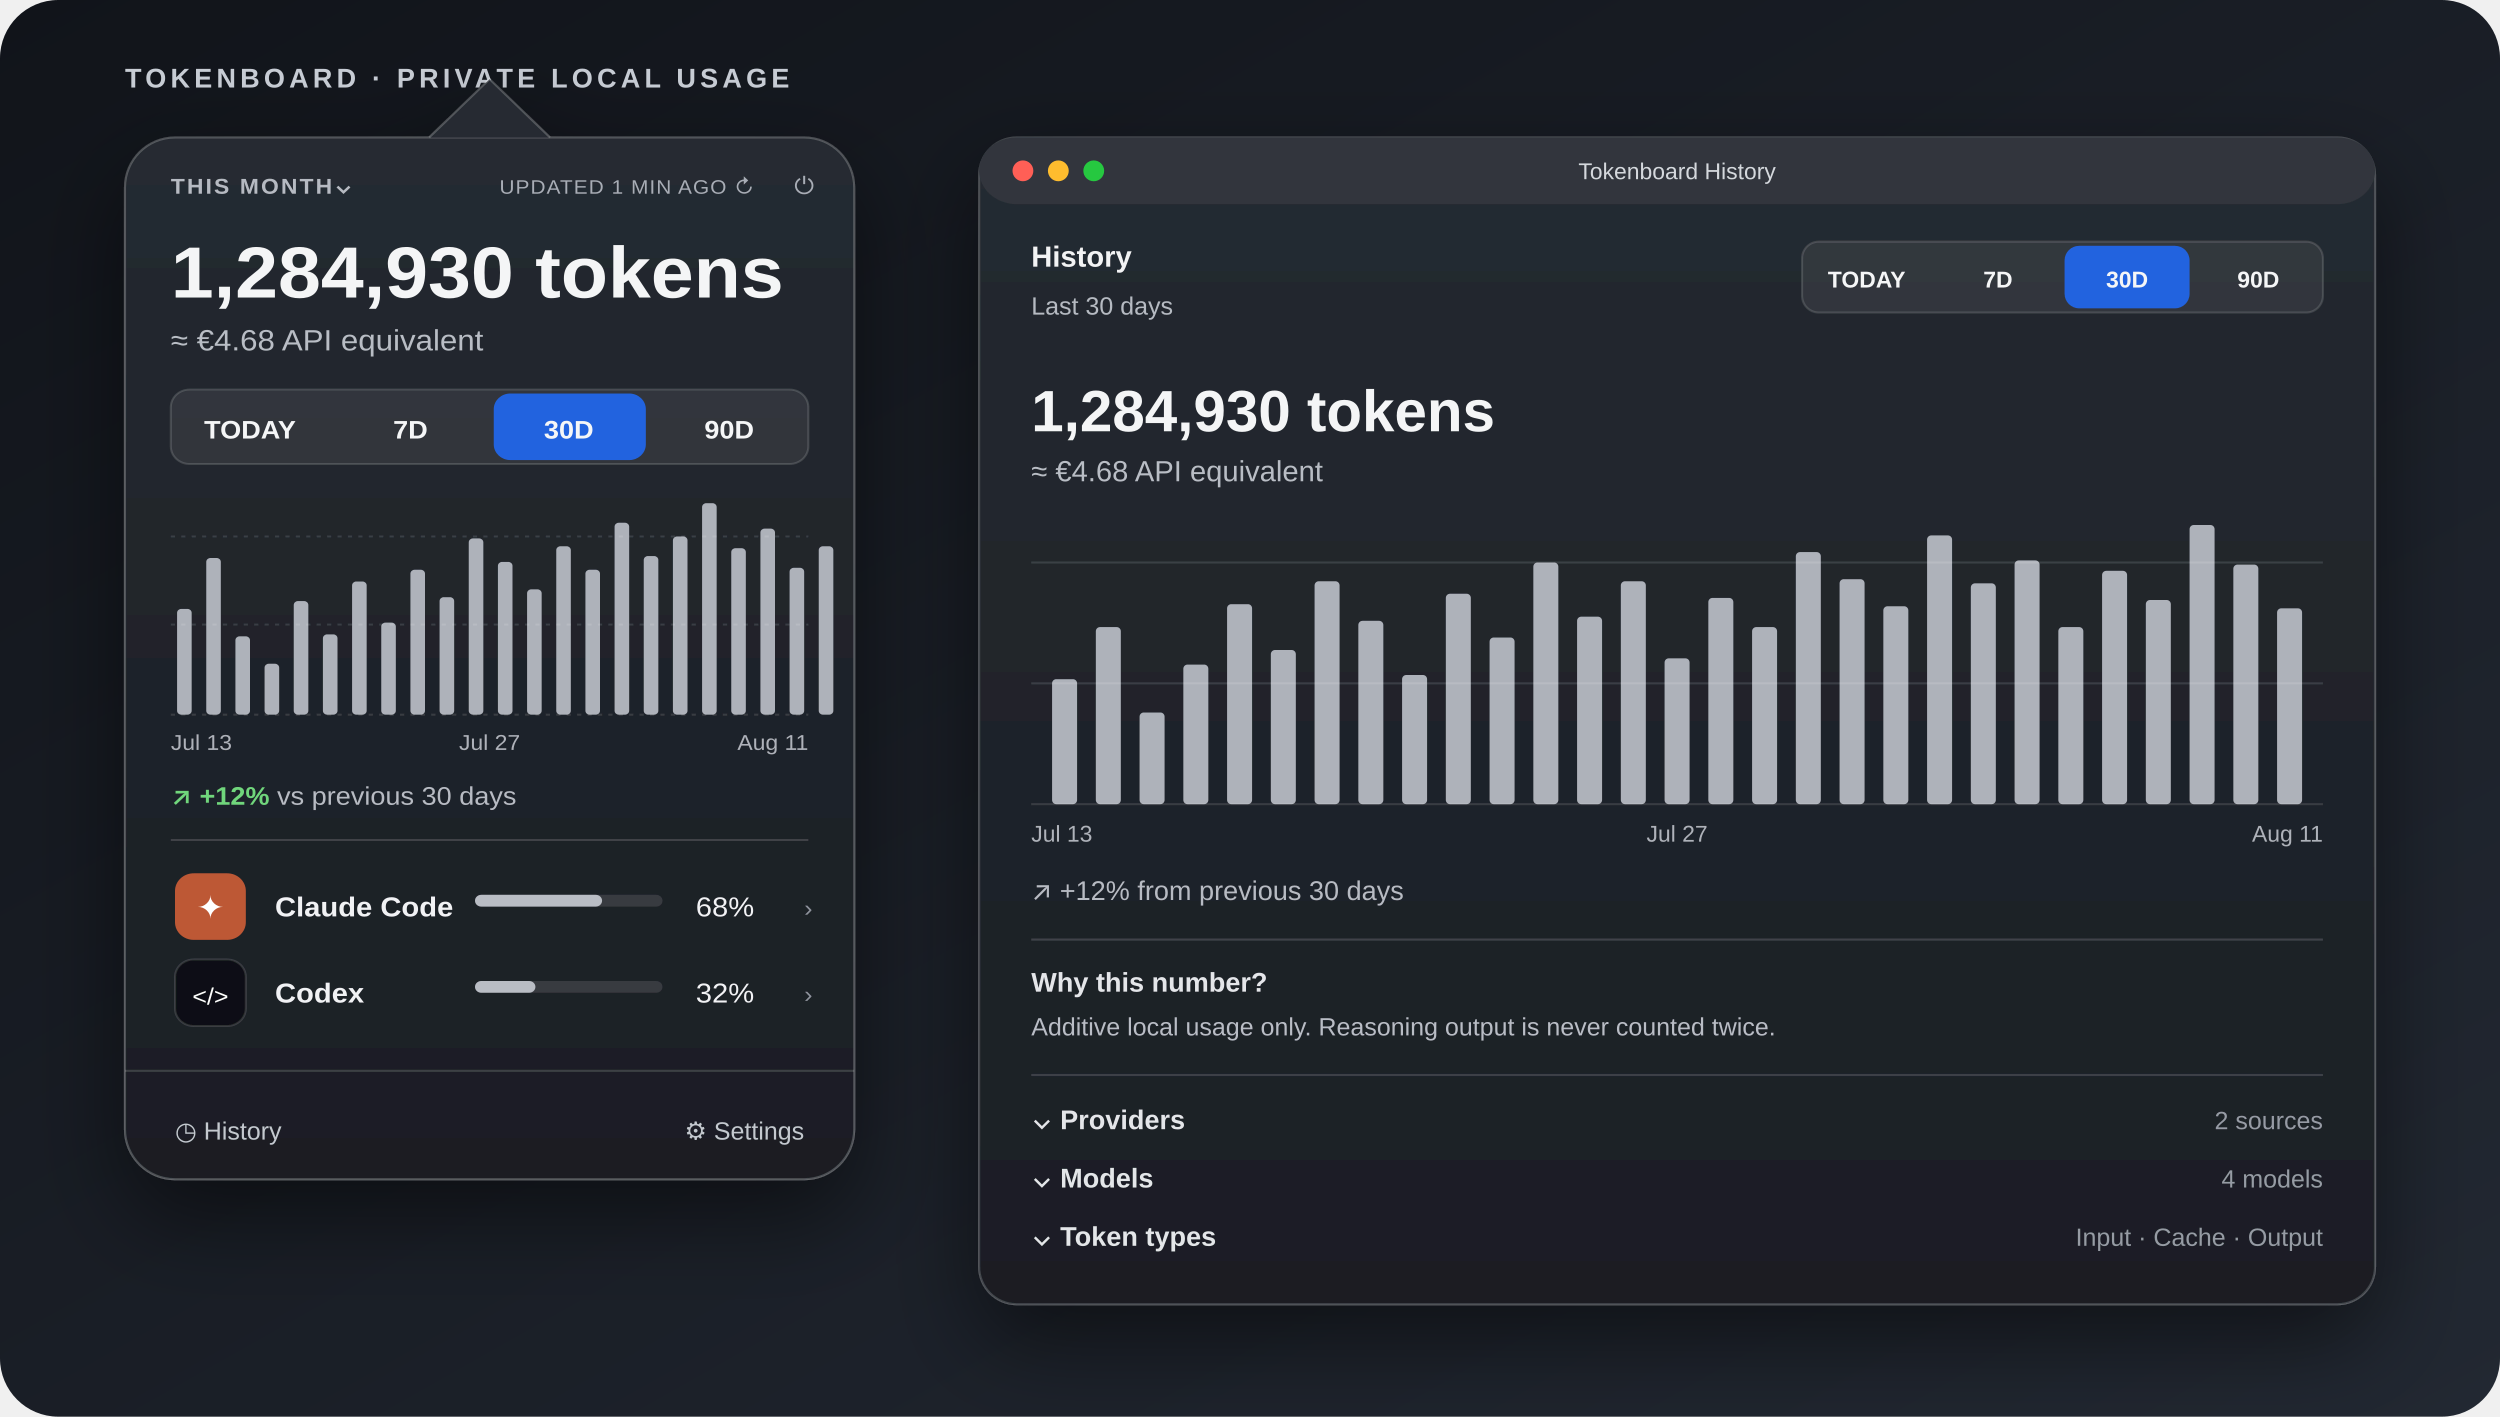
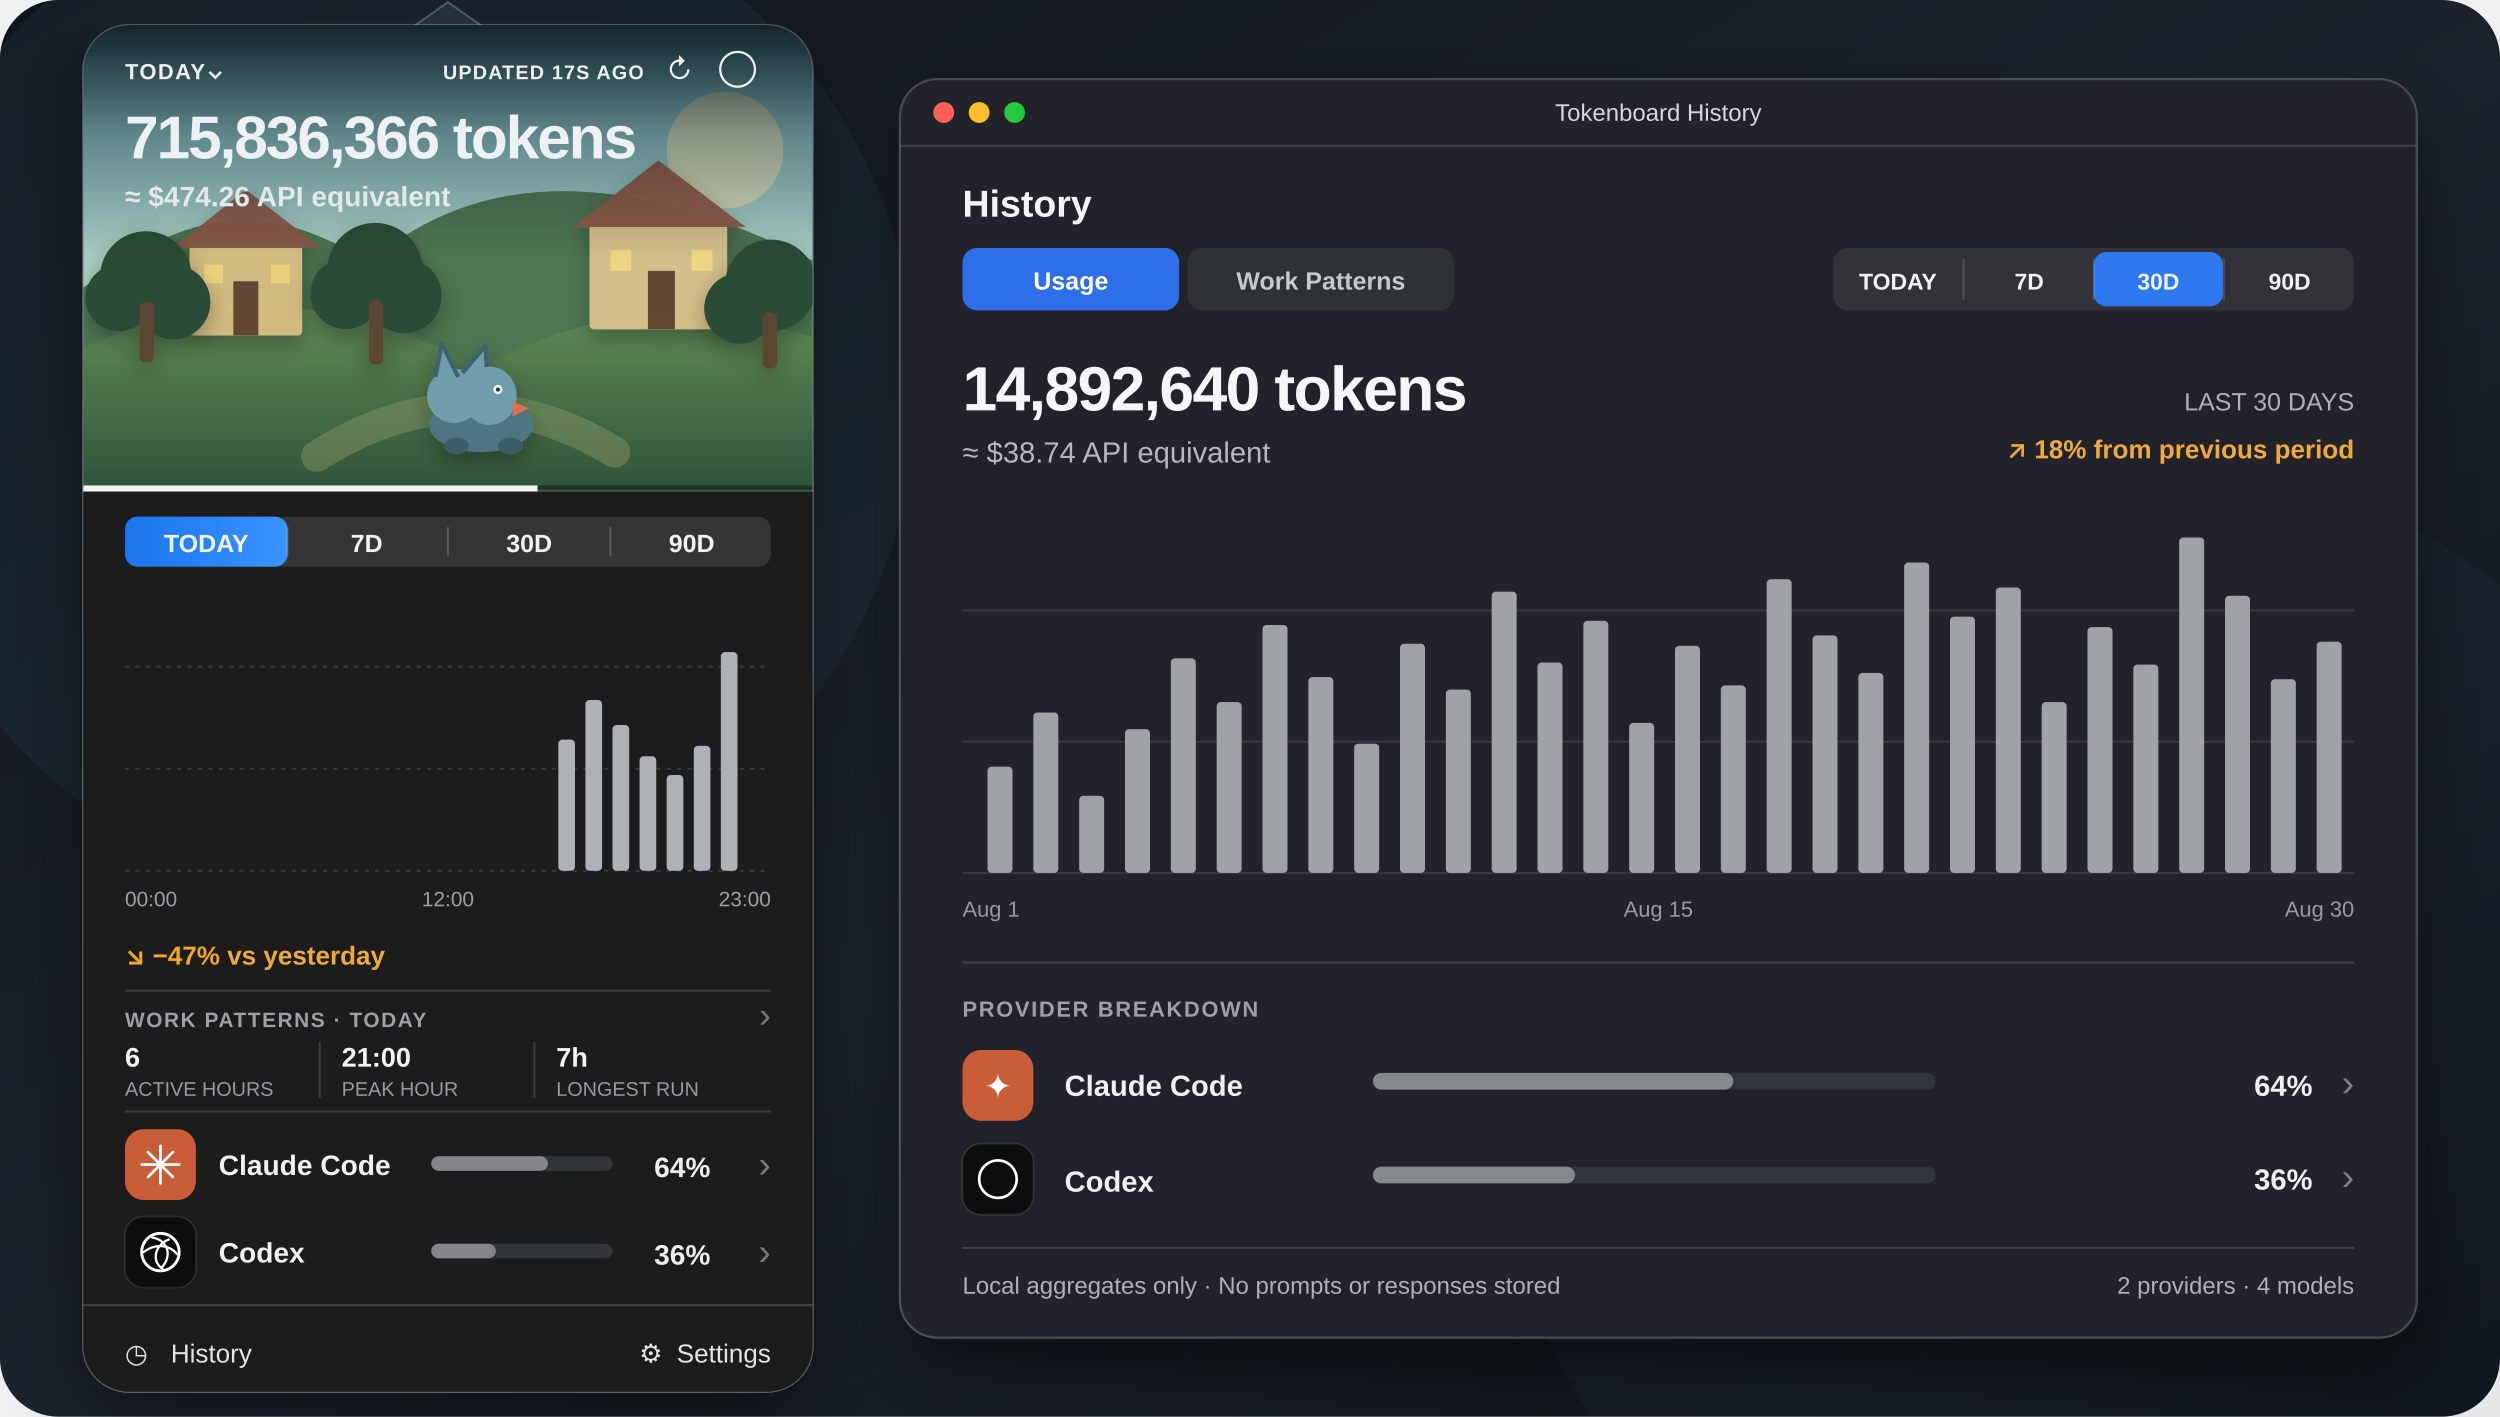
<svg xmlns="http://www.w3.org/2000/svg" width="1200" height="680" viewBox="0 0 1200 680" role="img" aria-labelledby="title desc">
  <defs>
-     <linearGradient id="bg" x1="0" y1="0" x2="1" y2="1">
-       <stop stop-color="#11141a" />
-       <stop offset="1" stop-color="#222832" />
+     <linearGradient id="page" x1="0" y1="0" x2="1" y2="1">
+       <stop stop-color="#11151b" />
+       <stop offset=".52" stop-color="#1c232c" />
+       <stop offset="1" stop-color="#0c1015" />
    </linearGradient>
    <linearGradient id="surface" x1="0" y1="0" x2="0" y2="1">
-       <stop stop-color="#252a31" />
-       <stop offset="1" stop-color="#1a1e24" />
-     </linearGradient>
-     <filter id="shadow" x="-20%" y="-20%" width="140%" height="150%">
-       <feDropShadow dx="0" dy="18" stdDeviation="22" flood-color="#000" flood-opacity=".5" />
+       <stop stop-color="#202328" />
+       <stop offset="1" stop-color="#191b1f" />
+     </linearGradient>
+     <linearGradient id="sky" x1="0" y1="0" x2="0" y2="1">
+       <stop stop-color="#72b6c9" />
+       <stop offset=".64" stop-color="#b7d2bd" />
+       <stop offset="1" stop-color="#e1d1a2" />
+     </linearGradient>
+     <linearGradient id="hill" x1="0" y1="0" x2="0" y2="1">
+       <stop stop-color="#608b56" />
+       <stop offset="1" stop-color="#2f5339" />
+     </linearGradient>
+     <linearGradient id="scrim" x1="0" y1="0" x2="0" y2="1">
+       <stop stop-color="#071015" stop-opacity=".88" />
+       <stop offset=".48" stop-color="#071015" stop-opacity=".32" />
+       <stop offset="1" stop-color="#071015" stop-opacity="0" />
+     </linearGradient>
+     <linearGradient id="blue" x1="0" y1="0" x2="1" y2="0">
+       <stop stop-color="#1976ed" />
+       <stop offset="1" stop-color="#3a93ff" />
+     </linearGradient>
+     <filter id="shadow" x="-25%" y="-20%" width="150%" height="155%">
+       <feDropShadow dx="0" dy="14" stdDeviation="18" flood-color="#000" flood-opacity=".48" />
    </filter>
+     <filter id="softShadow" x="-30%" y="-30%" width="160%" height="170%">
+       <feDropShadow dx="0" dy="4" stdDeviation="5" flood-color="#000" flood-opacity=".3" />
+     </filter>
+     <clipPath id="popoverClip">
+       <rect x="40" y="12" width="350" height="656" rx="22" />
+     </clipPath>
  </defs>
-   <rect width="1200" height="680" rx="28" fill="url(#bg)" />
+   <rect width="1200" height="680" rx="28" fill="url(#page)" />
+   <circle cx="190" cy="186" r="250" fill="#4a91a8" opacity=".08" />
+   <circle cx="1016" cy="518" r="300" fill="#4a668b" opacity=".07" />
  <g font-family="-apple-system,BlinkMacSystemFont,'SF Pro Display','Helvetica Neue',Arial,sans-serif">
-     <text x="60" y="42" fill="#c8cdd5" font-size="13" font-weight="700" letter-spacing="2">TOKENBOARD · PRIVATE LOCAL USAGE</text>
    <g filter="url(#shadow)">
-       <rect x="60" y="66" width="350" height="500" rx="24" fill="url(#surface)" stroke="#fff" stroke-opacity=".22" />
-       <path d="M206 66l29-28 29 28" fill="#252a31" stroke="#fff" stroke-opacity=".22" />
-       <g transform="translate(0 -1) scale(1 .94)">
-         <text x="82" y="100" fill="#b6bac2" font-size="11" font-weight="650" letter-spacing="1">THIS MONTH⌄</text>
-         <text x="362" y="100" text-anchor="end" fill="#a8adb6" font-size="10" letter-spacing=".5">UPDATED 1 MIN AGO ↻</text>
-         <text x="386" y="100" text-anchor="middle" fill="#a8adb6" font-size="12">⏻</text>
-         <text x="82" y="153" fill="#f4f5f6" font-size="37" font-weight="650">1,284,930 tokens</text>
-         <text x="82" y="180" fill="#b9bdc5" font-size="15">≈ €4.68 API equivalent</text>
-         <rect x="82" y="200" width="306" height="38" rx="9" fill="#fff" fill-opacity=".07" stroke="#fff" stroke-opacity=".15" />
-         <rect x="237" y="202" width="73" height="34" rx="8" fill="#2364df" />
-         <g fill="#f5f6f7" font-size="13" font-weight="600">
-           <text x="120" y="225" text-anchor="middle">TODAY</text>
-           <text x="197" y="225" text-anchor="middle">7D</text>
-           <text x="273" y="225" text-anchor="middle">30D</text>
-           <text x="350" y="225" text-anchor="middle">90D</text>
-         </g>
-         <g fill="#aeb2ba">
-           <rect x="85" y="312" width="7" height="54" rx="2" />
-           <rect x="99" y="286" width="7" height="80" rx="2" />
-           <rect x="113" y="326" width="7" height="40" rx="2" />
-           <rect x="127" y="340" width="7" height="26" rx="2" />
-           <rect x="141" y="308" width="7" height="58" rx="2" />
-           <rect x="155" y="325" width="7" height="41" rx="2" />
-           <rect x="169" y="298" width="7" height="68" rx="2" />
-           <rect x="183" y="319" width="7" height="47" rx="2" />
-           <rect x="197" y="292" width="7" height="74" rx="2" />
-           <rect x="211" y="306" width="7" height="60" rx="2" />
-           <rect x="225" y="276" width="7" height="90" rx="2" />
-           <rect x="239" y="288" width="7" height="78" rx="2" />
-           <rect x="253" y="302" width="7" height="64" rx="2" />
-           <rect x="267" y="280" width="7" height="86" rx="2" />
-           <rect x="281" y="292" width="7" height="74" rx="2" />
-           <rect x="295" y="268" width="7" height="98" rx="2" />
-           <rect x="309" y="285" width="7" height="81" rx="2" />
-           <rect x="323" y="275" width="7" height="91" rx="2" />
-           <rect x="337" y="258" width="7" height="108" rx="2" />
-           <rect x="351" y="281" width="7" height="85" rx="2" />
-           <rect x="365" y="271" width="7" height="95" rx="2" />
-           <rect x="379" y="291" width="7" height="75" rx="2" />
-           <rect x="393" y="280" width="7" height="86" rx="2" />
-         </g>
-         <path d="M82 275H388M82 320H388M82 366H388" stroke="#fff" stroke-opacity=".12" stroke-dasharray="2 3" />
-         <g fill="#aeb2ba" font-size="11">
-           <text x="82" y="384">Jul 13</text>
-           <text x="235" y="384" text-anchor="middle">Jul 27</text>
-           <text x="388" y="384" text-anchor="end">Aug 11</text>
-         </g>
-         <text x="82" y="412" fill="#70d67c" font-size="13" font-weight="600">↗ +12% <tspan fill="#b7bbc3" font-weight="450">vs previous 30 days</tspan>
+       <path d="M198 13L215 1l17 12" fill="#243039" stroke="#fff" stroke-opacity=".22" />
+       <rect x="40" y="12" width="350" height="656" rx="22" fill="url(#surface)" stroke="#fff" stroke-opacity=".24" />
+       <g clip-path="url(#popoverClip)">
+         <rect x="40" y="12" width="350" height="224" fill="url(#sky)" />
+         <circle cx="348" cy="72" r="28" fill="#f7e4ac" opacity=".55" />
+         <path d="M40 138c51-38 88-43 137-12 55-47 126-44 213-1v111H40z" fill="#4d7652" />
+         <path d="M40 167c74-34 137-20 190 10 62-34 112-30 160-15v74H40z" fill="url(#hill)" />
+         <g opacity=".96" filter="url(#softShadow)">
+           <rect x="91" y="116" width="54" height="45" rx="2" fill="#d7bd82" />
+           <path d="M83 119l35-28 36 28z" fill="#875746" />
+           <rect x="112" y="135" width="12" height="26" fill="#624536" />
+           <rect x="98" y="127" width="9" height="9" fill="#f2d47e" />
+           <rect x="130" y="127" width="9" height="9" fill="#f2d47e" />
+           <rect x="283" y="106" width="66" height="52" rx="2" fill="#d8c18b" />
+           <path d="M275 109l41-32 42 32z" fill="#8d5a47" />
+           <rect x="311" y="130" width="13" height="28" fill="#654636" />
+           <rect x="293" y="120" width="10" height="10" fill="#f4d885" />
+           <rect x="332" y="120" width="10" height="10" fill="#f4d885" />
+         </g>
+         <g fill="#294c34" filter="url(#softShadow)">
+           <circle cx="70" cy="133" r="22" />
+           <circle cx="57" cy="143" r="16" />
+           <circle cx="83" cy="145" r="18" />
+           <rect x="67" y="145" width="7" height="29" rx="3" fill="#5b4532" />
+           <circle cx="180" cy="130" r="23" />
+           <circle cx="166" cy="141" r="17" />
+           <circle cx="194" cy="142" r="18" />
+           <rect x="177" y="144" width="7" height="31" rx="3" fill="#5b4532" />
+           <circle cx="370" cy="137" r="22" />
+           <circle cx="355" cy="148" r="17" />
+           <rect x="366" y="150" width="7" height="27" rx="3" fill="#5b4532" />
+         </g>
+         <path d="M152 219c47-30 95-31 143-2" fill="none" stroke="#8f9a69" stroke-width="15" stroke-linecap="round" opacity=".42" />
+         <g transform="translate(211 173)" filter="url(#softShadow)">
+           <ellipse cx="20" cy="31" rx="25" ry="13" fill="#4f7582" />
+           <circle cx="7" cy="17" r="13" fill="#6f9cab" />
+           <path d="M-2 8L1-8 9 8M11 6l11-13 1 18" fill="#6f9cab" stroke="#3f626e" stroke-width="2" stroke-linejoin="round" />
+           <ellipse cx="24" cy="17" rx="13" ry="14" fill="#6f9cab" />
+           <circle cx="28" cy="14" r="2.2" fill="#f3f6f6" />
+           <circle cx="28" cy="14" r="1" fill="#1d3138" />
+           <path d="M35 20l8 3-8 4" fill="#d86f5c" />
+           <ellipse cx="8" cy="41" rx="6" ry="4" fill="#3d5d66" />
+           <ellipse cx="34" cy="41" rx="6" ry="4" fill="#3d5d66" />
+         </g>
+         <rect x="40" y="12" width="350" height="112" fill="url(#scrim)" />
+         <path d="M40 235.5H390" stroke="#fff" stroke-opacity=".36" />
+         <rect x="40" y="233" width="350" height="3" fill="#05080a" opacity=".48" />
+         <rect x="40" y="233" width="218" height="3" fill="#f3f4f5" />
+         <g fill="#edf1f3">
+           <text x="60" y="38" font-size="10.5" font-weight="700" letter-spacing=".7">TODAY⌄</text>
+           <text x="309" y="38" text-anchor="end" font-size="9.5" font-weight="650" letter-spacing=".55">UPDATED 17S AGO</text>
+           <text x="320" y="38" font-size="13">↻</text>
+           <text x="345" y="38" font-size="13">◯</text>
+           <text x="60" y="76" font-size="29" font-weight="690" letter-spacing="-1">715,836,366 tokens</text>
+           <text x="60" y="99" font-size="13.5" font-weight="550" fill="#e4e8e9">≈ $474.26 API equivalent</text>
+         </g>
+         <rect x="40" y="236" width="350" height="432" fill="#1b1c1e" />
+         <rect x="60" y="248" width="310" height="24" rx="6" fill="#343436" />
+         <rect x="60" y="248" width="78" height="24" rx="6" fill="url(#blue)" />
+         <path d="M138 253v14M215 253v14M293 253v14" stroke="#fff" stroke-opacity=".18" />
+         <g fill="#f1f2f3" font-size="12" font-weight="650">
+           <text x="99" y="265" text-anchor="middle">TODAY</text>
+           <text x="176" y="265" text-anchor="middle">7D</text>
+           <text x="254" y="265" text-anchor="middle">30D</text>
+           <text x="332" y="265" text-anchor="middle">90D</text>
+         </g>
+         <g opacity=".17" stroke="#c4c9cd">
+           <path d="M60 320H370" stroke-dasharray="2 3" />
+           <path d="M60 369H370" stroke-dasharray="2 3" />
+           <path d="M60 418H370" stroke-dasharray="2 3" />
+         </g>
+         <g fill="#aeb1b5">
+           <rect x="268" y="355" width="8" height="63" rx="2" />
+           <rect x="281" y="336" width="8" height="82" rx="2" />
+           <rect x="294" y="348" width="8" height="70" rx="2" />
+           <rect x="307" y="363" width="8" height="55" rx="2" />
+           <rect x="320" y="372" width="8" height="46" rx="2" />
+           <rect x="333" y="358" width="8" height="60" rx="2" />
+           <rect x="346" y="313" width="8" height="105" rx="2" />
+         </g>
+         <g fill="#9da0a4" font-size="10">
+           <text x="60" y="435">00:00</text>
+           <text x="215" y="435" text-anchor="middle">12:00</text>
+           <text x="370" y="435" text-anchor="end">23:00</text>
+         </g>
+         <text x="60" y="463" fill="#f5a623" font-size="12.5" font-weight="650">↘ −47% <tspan fill="#efaa3d">vs yesterday</tspan>
        </text>
-         <path d="M82 430H388" stroke="#fff" stroke-opacity=".15" />
-         <rect x="84" y="447" width="34" height="34" rx="9" fill="#bd5834" />
-         <text x="101" y="470" text-anchor="middle" fill="#fff" font-size="16">✦</text>
-         <text x="132" y="469" fill="#f1f2f4" font-size="14" font-weight="600">Claude Code</text>
-         <rect x="228" y="458" width="90" height="6" rx="3" fill="#fff" fill-opacity=".12" />
-         <rect x="228" y="458" width="61" height="6" rx="3" fill="#b9bdc4" />
-         <text x="362" y="469" fill="#f1f2f4" font-size="14" text-anchor="end">68%</text>
-         <text x="386" y="469" fill="#8e939c">›</text>
-         <rect x="84" y="491" width="34" height="34" rx="9" fill="#0f1115" stroke="#fff" stroke-opacity=".14" />
-         <text x="101" y="514" text-anchor="middle" fill="#fff" font-size="12">&lt;/&gt;</text>
-         <text x="132" y="513" fill="#f1f2f4" font-size="14" font-weight="600">Codex</text>
-         <rect x="228" y="502" width="90" height="6" rx="3" fill="#fff" fill-opacity=".12" />
-         <rect x="228" y="502" width="29" height="6" rx="3" fill="#b9bdc4" />
-         <text x="362" y="513" fill="#f1f2f4" font-size="14" text-anchor="end">32%</text>
-         <text x="386" y="513" fill="#8e939c">›</text>
-       </g>
-       <path d="M60 514H410" stroke="#fff" stroke-opacity=".15" />
-       <g fill="#c4c8cf" font-size="12">
-         <text x="84" y="547">◷  History</text>
-         <text x="386" y="547" text-anchor="end">⚙  Settings</text>
+         <path d="M60 475.5H370" stroke="#fff" stroke-opacity=".15" />
+         <text x="60" y="493" fill="#9da0a4" font-size="10" font-weight="700" letter-spacing=".75">WORK PATTERNS · TODAY</text>
+         <text x="370" y="493" text-anchor="end" fill="#777b80" font-size="17">›</text>
+         <g fill="#f1f2f3" font-size="13" font-weight="650">
+           <text x="60" y="512">6</text>
+           <text x="164" y="512">21:00</text>
+           <text x="267" y="512">7h</text>
+         </g>
+         <g fill="#989b9f" font-size="9.5">
+           <text x="60" y="526">ACTIVE HOURS</text>
+           <text x="164" y="526">PEAK HOUR</text>
+           <text x="267" y="526">LONGEST RUN</text>
+         </g>
+         <path d="M153.5 500v27M256.5 500v27M60 533.5H370" stroke="#fff" stroke-opacity=".14" />
+         <rect x="60" y="542" width="34" height="34" rx="9" fill="#c95d39" />
+         <g stroke="#fff" stroke-width="1.3" stroke-linecap="round">
+           <path d="M77 550v18M68 559h18M71 553l12 12M83 553l-12 12" />
+         </g>
+         <text x="105" y="564" fill="#f0f1f2" font-size="13.5" font-weight="650">Claude Code</text>
+         <rect x="207" y="555" width="87" height="7" rx="3.5" fill="#333538" />
+         <rect x="207" y="555" width="56" height="7" rx="3.5" fill="#838589" />
+         <text x="341" y="565" text-anchor="end" fill="#ededee" font-size="13.5" font-weight="650">64%</text>
+         <text x="370" y="565" text-anchor="end" fill="#76797d" font-size="18">›</text>
+         <rect x="60" y="584" width="34" height="34" rx="9" fill="#070809" stroke="#fff" stroke-opacity=".1" />
+         <circle cx="77" cy="601" r="9" fill="none" stroke="#fff" stroke-width="1.4" />
+         <path d="M73 594c7 1 10 8 5 14M81 595c-6 2-9 10-3 14M69 601c5-4 12-4 16 1" fill="none" stroke="#fff" stroke-width="1.1" stroke-linecap="round" />
+         <text x="105" y="606" fill="#f0f1f2" font-size="13.5" font-weight="650">Codex</text>
+         <rect x="207" y="597" width="87" height="7" rx="3.5" fill="#333538" />
+         <rect x="207" y="597" width="31" height="7" rx="3.5" fill="#838589" />
+         <text x="341" y="607" text-anchor="end" fill="#ededee" font-size="13.5" font-weight="650">36%</text>
+         <text x="370" y="607" text-anchor="end" fill="#76797d" font-size="18">›</text>
+         <path d="M40 626.5H390" stroke="#fff" stroke-opacity=".17" />
+         <g fill="#e3e5e7" font-size="12.5">
+           <text x="60" y="654">◷</text>
+           <text x="82" y="654">History</text>
+           <text x="318" y="654" text-anchor="end">⚙</text>
+           <text x="370" y="654" text-anchor="end">Settings</text>
+         </g>
      </g>
    </g>
    <g filter="url(#shadow)">
-       <rect x="470" y="66" width="670" height="560" rx="18" fill="url(#surface)" stroke="#fff" stroke-opacity=".18" />
-       <rect x="470" y="66" width="670" height="32" rx="18" fill="#30353c" />
-       <circle cx="491" cy="82" r="5" fill="#ff5f57" />
-       <circle cx="508" cy="82" r="5" fill="#febc2e" />
-       <circle cx="525" cy="82" r="5" fill="#28c840" />
-       <text x="805" y="86" text-anchor="middle" fill="#d5d8dd" font-size="11">Tokenboard History</text>
-       <text x="495" y="128" fill="#f2f3f4" font-size="14" font-weight="600">History</text>
-       <text x="495" y="151" fill="#b6bac2" font-size="12">Last 30 days</text>
-       <rect x="865" y="116" width="250" height="34" rx="8" fill="#fff" fill-opacity=".07" stroke="#fff" stroke-opacity=".14" />
-       <rect x="991" y="118" width="60" height="30" rx="7" fill="#2364df" />
-       <g fill="#f5f6f7" font-size="11" font-weight="600">
-         <text x="896" y="138" text-anchor="middle">TODAY</text>
-         <text x="959" y="138" text-anchor="middle">7D</text>
-         <text x="1021" y="138" text-anchor="middle">30D</text>
-         <text x="1084" y="138" text-anchor="middle">90D</text>
-       </g>
-       <text x="495" y="207" fill="#f4f5f6" font-size="28" font-weight="600">1,284,930 tokens</text>
-       <text x="495" y="231" fill="#b9bdc5" font-size="14">≈ €4.68 API equivalent</text>
-       <g fill="#aeb2ba">
-         <rect x="505" y="326" width="12" height="60" rx="2" />
-         <rect x="526" y="301" width="12" height="85" rx="2" />
-         <rect x="547" y="342" width="12" height="44" rx="2" />
-         <rect x="568" y="319" width="12" height="67" rx="2" />
-         <rect x="589" y="290" width="12" height="96" rx="2" />
-         <rect x="610" y="312" width="12" height="74" rx="2" />
-         <rect x="631" y="279" width="12" height="107" rx="2" />
-         <rect x="652" y="298" width="12" height="88" rx="2" />
-         <rect x="673" y="324" width="12" height="62" rx="2" />
-         <rect x="694" y="285" width="12" height="101" rx="2" />
-         <rect x="715" y="306" width="12" height="80" rx="2" />
-         <rect x="736" y="270" width="12" height="116" rx="2" />
-         <rect x="757" y="296" width="12" height="90" rx="2" />
-         <rect x="778" y="279" width="12" height="107" rx="2" />
-         <rect x="799" y="316" width="12" height="70" rx="2" />
-         <rect x="820" y="287" width="12" height="99" rx="2" />
-         <rect x="841" y="301" width="12" height="85" rx="2" />
-         <rect x="862" y="265" width="12" height="121" rx="2" />
-         <rect x="883" y="278" width="12" height="108" rx="2" />
-         <rect x="904" y="291" width="12" height="95" rx="2" />
-         <rect x="925" y="257" width="12" height="129" rx="2" />
-         <rect x="946" y="280" width="12" height="106" rx="2" />
-         <rect x="967" y="269" width="12" height="117" rx="2" />
-         <rect x="988" y="301" width="12" height="85" rx="2" />
-         <rect x="1009" y="274" width="12" height="112" rx="2" />
-         <rect x="1030" y="288" width="12" height="98" rx="2" />
-         <rect x="1051" y="252" width="12" height="134" rx="2" />
-         <rect x="1072" y="271" width="12" height="115" rx="2" />
-         <rect x="1093" y="292" width="12" height="94" rx="2" />
-       </g>
-       <path d="M495 270H1115M495 328H1115M495 386H1115" stroke="#fff" stroke-opacity=".12" />
-       <g fill="#aeb2ba" font-size="11">
-         <text x="495" y="404">Jul 13</text>
-         <text x="805" y="404" text-anchor="middle">Jul 27</text>
-         <text x="1115" y="404" text-anchor="end">Aug 11</text>
-       </g>
-       <text x="495" y="432" fill="#b7bbc3" font-size="13">↗  +12% from previous 30 days</text>
-       <path d="M495 451H1115" stroke="#fff" stroke-opacity=".15" />
-       <text x="495" y="476" fill="#e4e6e9" font-size="13" font-weight="600">Why this number?</text>
-       <text x="495" y="497" fill="#b9bdc5" font-size="12">Additive local usage only. Reasoning output is never counted twice.</text>
-       <path d="M495 516H1115" stroke="#fff" stroke-opacity=".15" />
-       <g fill="#e4e6e9" font-size="13" font-weight="550">
-         <text x="495" y="542">⌄  Providers</text>
-         <text x="495" y="570">⌄  Models</text>
-         <text x="495" y="598">⌄  Token types</text>
-       </g>
-       <g fill="#969ba4" font-size="12">
-         <text x="1115" y="542" text-anchor="end">2 sources</text>
-         <text x="1115" y="570" text-anchor="end">4 models</text>
-         <text x="1115" y="598" text-anchor="end">Input · Cache · Output</text>
-       </g>
+       <rect x="432" y="38" width="728" height="604" rx="18" fill="#202329" stroke="#fff" stroke-opacity=".18" />
+       <path d="M432 70h728" stroke="#fff" stroke-opacity=".12" />
+       <circle cx="453" cy="54" r="5" fill="#ff5f57" />
+       <circle cx="470" cy="54" r="5" fill="#febc2e" />
+       <circle cx="487" cy="54" r="5" fill="#28c840" />
+       <text x="796" y="58" text-anchor="middle" fill="#d5d8dc" font-size="11.5">Tokenboard History</text>
+       <text x="462" y="104" fill="#f3f4f5" font-size="18" font-weight="650">History</text>
+       <rect x="462" y="119" width="104" height="30" rx="7" fill="#2e6ee8" />
+       <rect x="570" y="119" width="128" height="30" rx="7" fill="#2d3036" />
+       <text x="514" y="139" text-anchor="middle" fill="#fff" font-size="12" font-weight="650">Usage</text>
+       <text x="634" y="139" text-anchor="middle" fill="#c6c9ce" font-size="12" font-weight="650">Work Patterns</text>
+       <rect x="880" y="119" width="250" height="30" rx="7" fill="#303339" />
+       <rect x="1005" y="121" width="62" height="26" rx="6" fill="#2f79ef" />
+       <path d="M942.5 124v20M1005 124v20M1067.5 124v20" stroke="#fff" stroke-opacity=".14" />
+       <g fill="#f0f2f4" font-size="11" font-weight="650">
+         <text x="911" y="139" text-anchor="middle">TODAY</text>
+         <text x="974" y="139" text-anchor="middle">7D</text>
+         <text x="1036" y="139" text-anchor="middle">30D</text>
+         <text x="1099" y="139" text-anchor="middle">90D</text>
+       </g>
+       <text x="462" y="197" fill="#f5f6f7" font-size="30" font-weight="670" letter-spacing="-.8">14,892,640 tokens</text>
+       <text x="462" y="222" fill="#b5b9bf" font-size="14">≈ $38.74 API equivalent</text>
+       <text x="1130" y="197" text-anchor="end" fill="#aeb2b8" font-size="12">LAST 30 DAYS</text>
+       <text x="1130" y="220" text-anchor="end" fill="#efaa3d" font-size="12.5" font-weight="600">↗ 18% from previous period</text>
+       <g stroke="#fff" stroke-opacity=".1">
+         <path d="M462 293H1130" />
+         <path d="M462 356H1130" />
+         <path d="M462 419H1130" />
+       </g>
+       <g fill="#9fa3a8">
+         <rect x="474" y="368" width="12" height="51" rx="2" />
+         <rect x="496" y="342" width="12" height="77" rx="2" />
+         <rect x="518" y="382" width="12" height="37" rx="2" />
+         <rect x="540" y="350" width="12" height="69" rx="2" />
+         <rect x="562" y="316" width="12" height="103" rx="2" />
+         <rect x="584" y="337" width="12" height="82" rx="2" />
+         <rect x="606" y="300" width="12" height="119" rx="2" />
+         <rect x="628" y="325" width="12" height="94" rx="2" />
+         <rect x="650" y="357" width="12" height="62" rx="2" />
+         <rect x="672" y="309" width="12" height="110" rx="2" />
+         <rect x="694" y="331" width="12" height="88" rx="2" />
+         <rect x="716" y="284" width="12" height="135" rx="2" />
+         <rect x="738" y="318" width="12" height="101" rx="2" />
+         <rect x="760" y="298" width="12" height="121" rx="2" />
+         <rect x="782" y="347" width="12" height="72" rx="2" />
+         <rect x="804" y="310" width="12" height="109" rx="2" />
+         <rect x="826" y="329" width="12" height="90" rx="2" />
+         <rect x="848" y="278" width="12" height="141" rx="2" />
+         <rect x="870" y="305" width="12" height="114" rx="2" />
+         <rect x="892" y="323" width="12" height="96" rx="2" />
+         <rect x="914" y="270" width="12" height="149" rx="2" />
+         <rect x="936" y="296" width="12" height="123" rx="2" />
+         <rect x="958" y="282" width="12" height="137" rx="2" />
+         <rect x="980" y="337" width="12" height="82" rx="2" />
+         <rect x="1002" y="301" width="12" height="118" rx="2" />
+         <rect x="1024" y="319" width="12" height="100" rx="2" />
+         <rect x="1046" y="258" width="12" height="161" rx="2" />
+         <rect x="1068" y="286" width="12" height="133" rx="2" />
+         <rect x="1090" y="326" width="12" height="93" rx="2" />
+         <rect x="1112" y="308" width="12" height="111" rx="2" />
+       </g>
+       <g fill="#979ba1" font-size="10.5">
+         <text x="462" y="440">Aug 1</text>
+         <text x="796" y="440" text-anchor="middle">Aug 15</text>
+         <text x="1130" y="440" text-anchor="end">Aug 30</text>
+       </g>
+       <path d="M462 462H1130" stroke="#fff" stroke-opacity=".14" />
+       <text x="462" y="488" fill="#9da1a7" font-size="10.5" font-weight="700" letter-spacing=".8">PROVIDER BREAKDOWN</text>
+       <rect x="462" y="504" width="34" height="34" rx="9" fill="#c95d39" />
+       <text x="479" y="527" text-anchor="middle" fill="#fff" font-size="16">✦</text>
+       <text x="511" y="526" fill="#eff0f2" font-size="14" font-weight="650">Claude Code</text>
+       <rect x="659" y="515" width="270" height="8" rx="4" fill="#33363b" />
+       <rect x="659" y="515" width="173" height="8" rx="4" fill="#85888d" />
+       <text x="1110" y="526" text-anchor="end" fill="#eff0f2" font-size="14" font-weight="650">64%</text>
+       <text x="1130" y="526" text-anchor="end" fill="#7f8389" font-size="18">›</text>
+       <rect x="462" y="549" width="34" height="34" rx="9" fill="#08090a" stroke="#fff" stroke-opacity=".1" />
+       <circle cx="479" cy="566" r="9" fill="none" stroke="#fff" stroke-width="1.3" />
+       <text x="511" y="572" fill="#eff0f2" font-size="14" font-weight="650">Codex</text>
+       <rect x="659" y="560" width="270" height="8" rx="4" fill="#33363b" />
+       <rect x="659" y="560" width="97" height="8" rx="4" fill="#85888d" />
+       <text x="1110" y="571" text-anchor="end" fill="#eff0f2" font-size="14" font-weight="650">36%</text>
+       <text x="1130" y="571" text-anchor="end" fill="#7f8389" font-size="18">›</text>
+       <path d="M462 599H1130" stroke="#fff" stroke-opacity=".14" />
+       <text x="462" y="621" fill="#aeb2b8" font-size="11.5">Local aggregates only · No prompts or responses stored</text>
+       <text x="1130" y="621" text-anchor="end" fill="#aeb2b8" font-size="11.5">2 providers · 4 models</text>
    </g>
  </g>
</svg>
